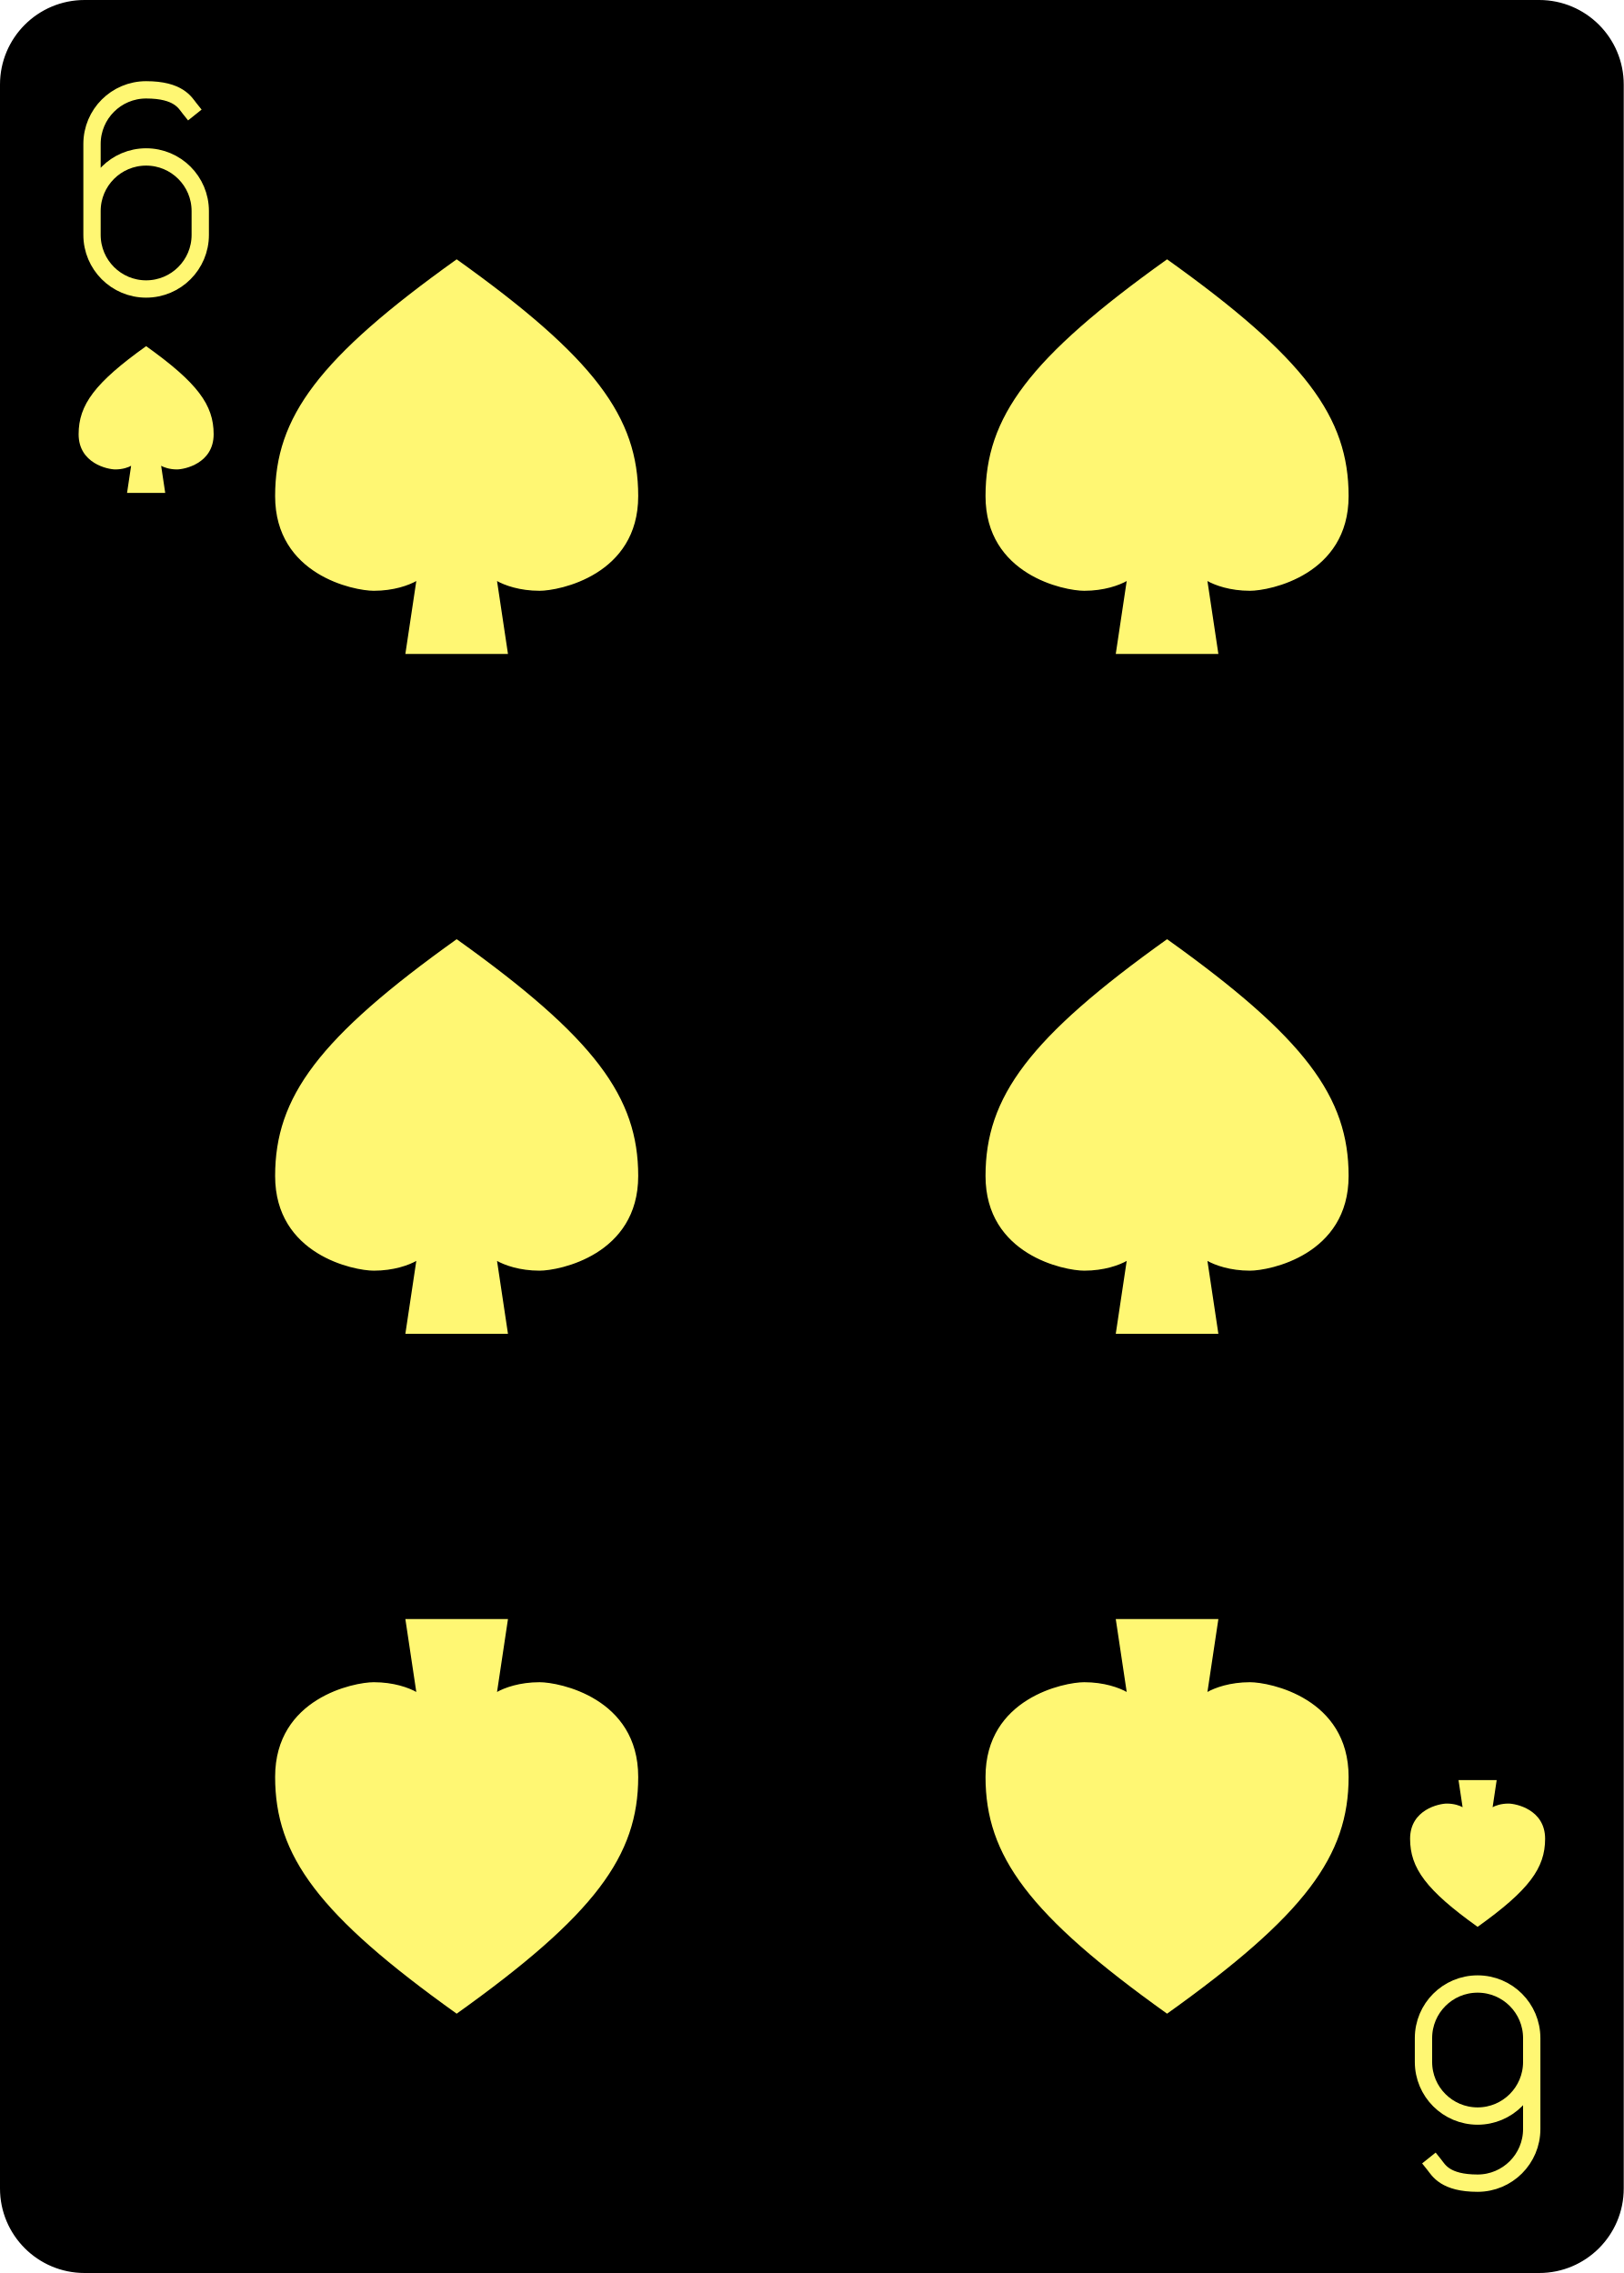
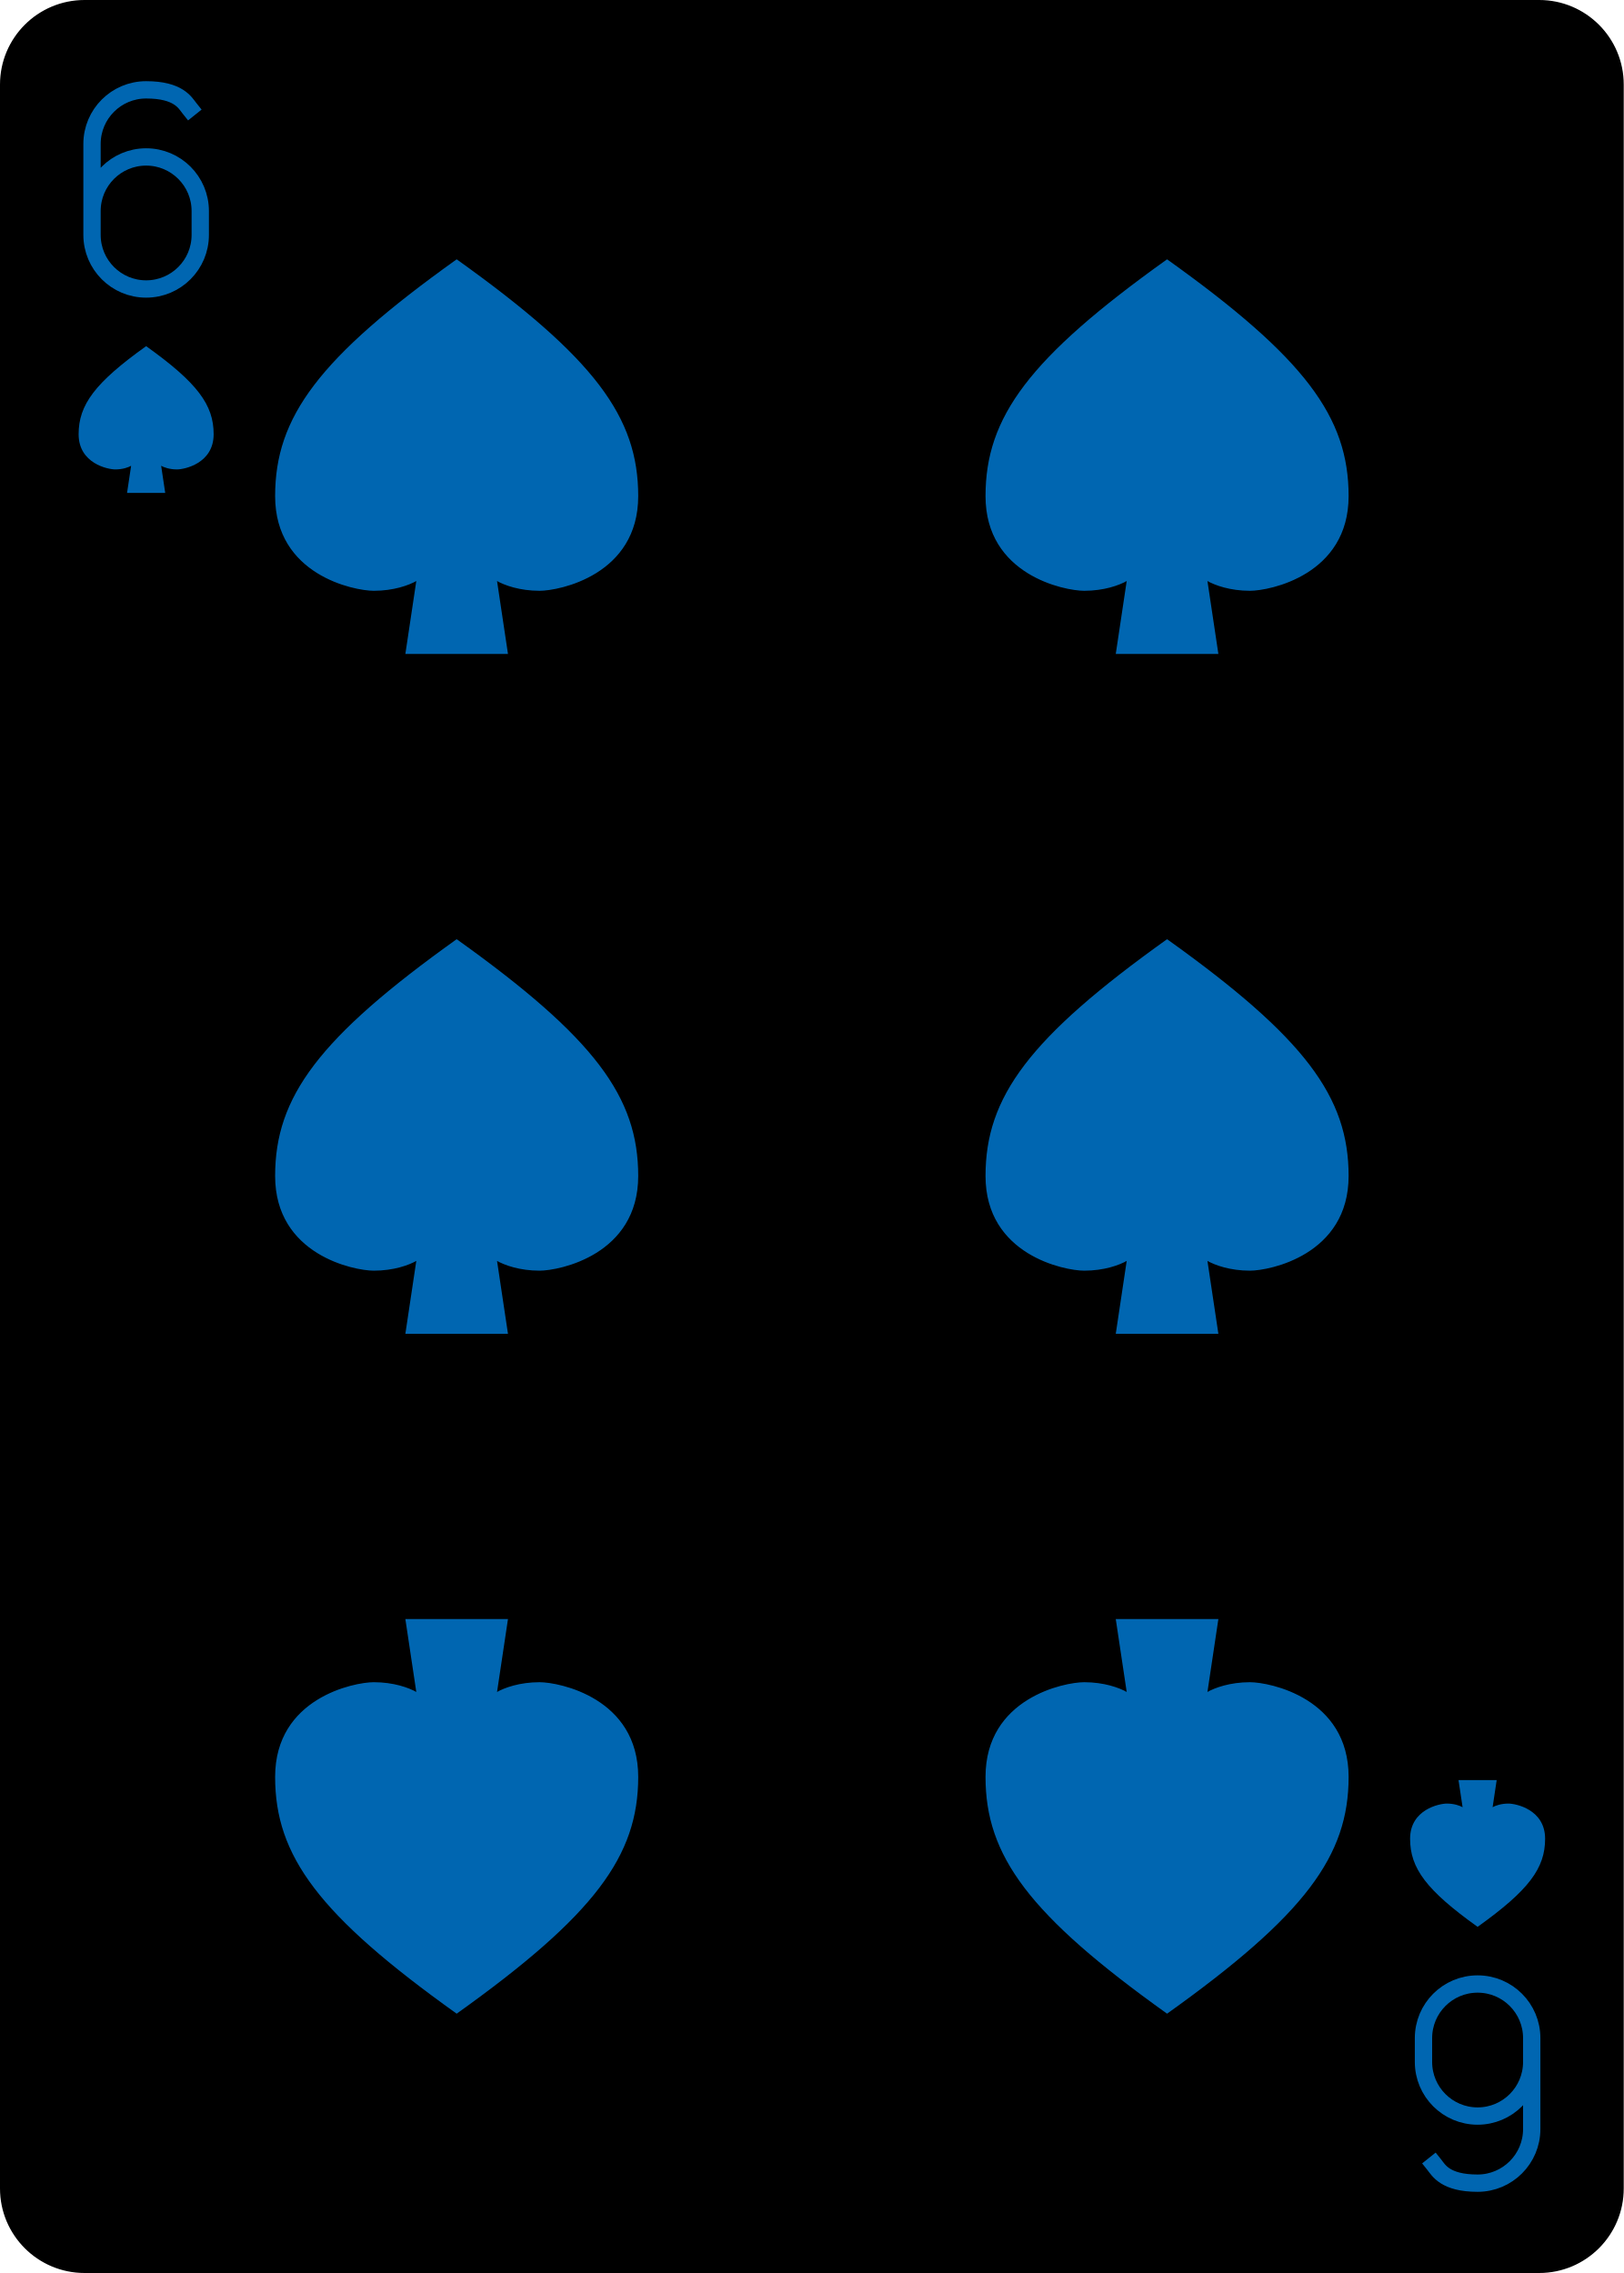
<svg xmlns="http://www.w3.org/2000/svg" xmlns:xlink="http://www.w3.org/1999/xlink" class="card" face="6S" height="3.5in" preserveAspectRatio="none" viewBox="-120 -168 240 336" width="2.5in">
  <defs>
    <symbol id="SS6" viewBox="-600 -600 1200 1200" preserveAspectRatio="xMinYMid">
-       <path d="M0 -500C350 -250 460 -100 460 100C460 300 260 340 210 340C110 340 55 285 100 300L130 500L-130 500L-100 300C-55 285 -110 340 -210 340C-260 340 -460 300 -460 100C-460 -100 -350 -250 0 -500Z" fill="#fff773" />
+       <path d="M0 -500C350 -250 460 -100 460 100C460 300 260 340 210 340C110 340 55 285 100 300L130 500L-130 500L-100 300C-55 285 -110 340 -210 340C-260 340 -460 300 -460 100C-460 -100 -350 -250 0 -500Z" fill="#0066b1" />
    </symbol>
    <symbol id="VS6" viewBox="-500 -500 1000 1000" preserveAspectRatio="xMinYMid">
-       <path d="M-250 100A250 250 0 0 1 250 100L250 210A250 250 0 0 1 -250 210L-250 -210A250 250 0 0 1 0 -460C150 -460 180 -400 200 -375" stroke="#fff773" stroke-width="80" stroke-linecap="square" stroke-miterlimit="1.5" fill="none" />
+       <path d="M-250 100A250 250 0 0 1 250 100L250 210A250 250 0 0 1 -250 210L-250 -210A250 250 0 0 1 0 -460C150 -460 180 -400 200 -375" stroke="#0066b1" stroke-width="80" stroke-linecap="square" stroke-miterlimit="1.5" fill="none" />
    </symbol>
  </defs>
  <rect width="239" height="335" x="-119.5" y="-167.5" rx="12" ry="12" fill="#000000" stroke="black" />
  <use xlink:href="#VS6" height="32" width="32" x="-114.4" y="-156" />
  <use xlink:href="#SS6" height="26.032" width="26.032" x="-111.416" y="-119" />
  <use xlink:href="#SS6" height="70" width="70" x="-87.501" y="-135.501" />
  <use xlink:href="#SS6" height="70" width="70" x="17.501" y="-135.501" />
  <use xlink:href="#SS6" height="70" width="70" x="-87.501" y="-35" />
  <use xlink:href="#SS6" height="70" width="70" x="17.501" y="-35" />
  <g transform="rotate(180)">
    <use xlink:href="#VS6" height="32" width="32" x="-114.4" y="-156" />
    <use xlink:href="#SS6" height="26.032" width="26.032" x="-111.416" y="-119" />
    <use xlink:href="#SS6" height="70" width="70" x="-87.501" y="-135.501" />
    <use xlink:href="#SS6" height="70" width="70" x="17.501" y="-135.501" />
  </g>
</svg>
